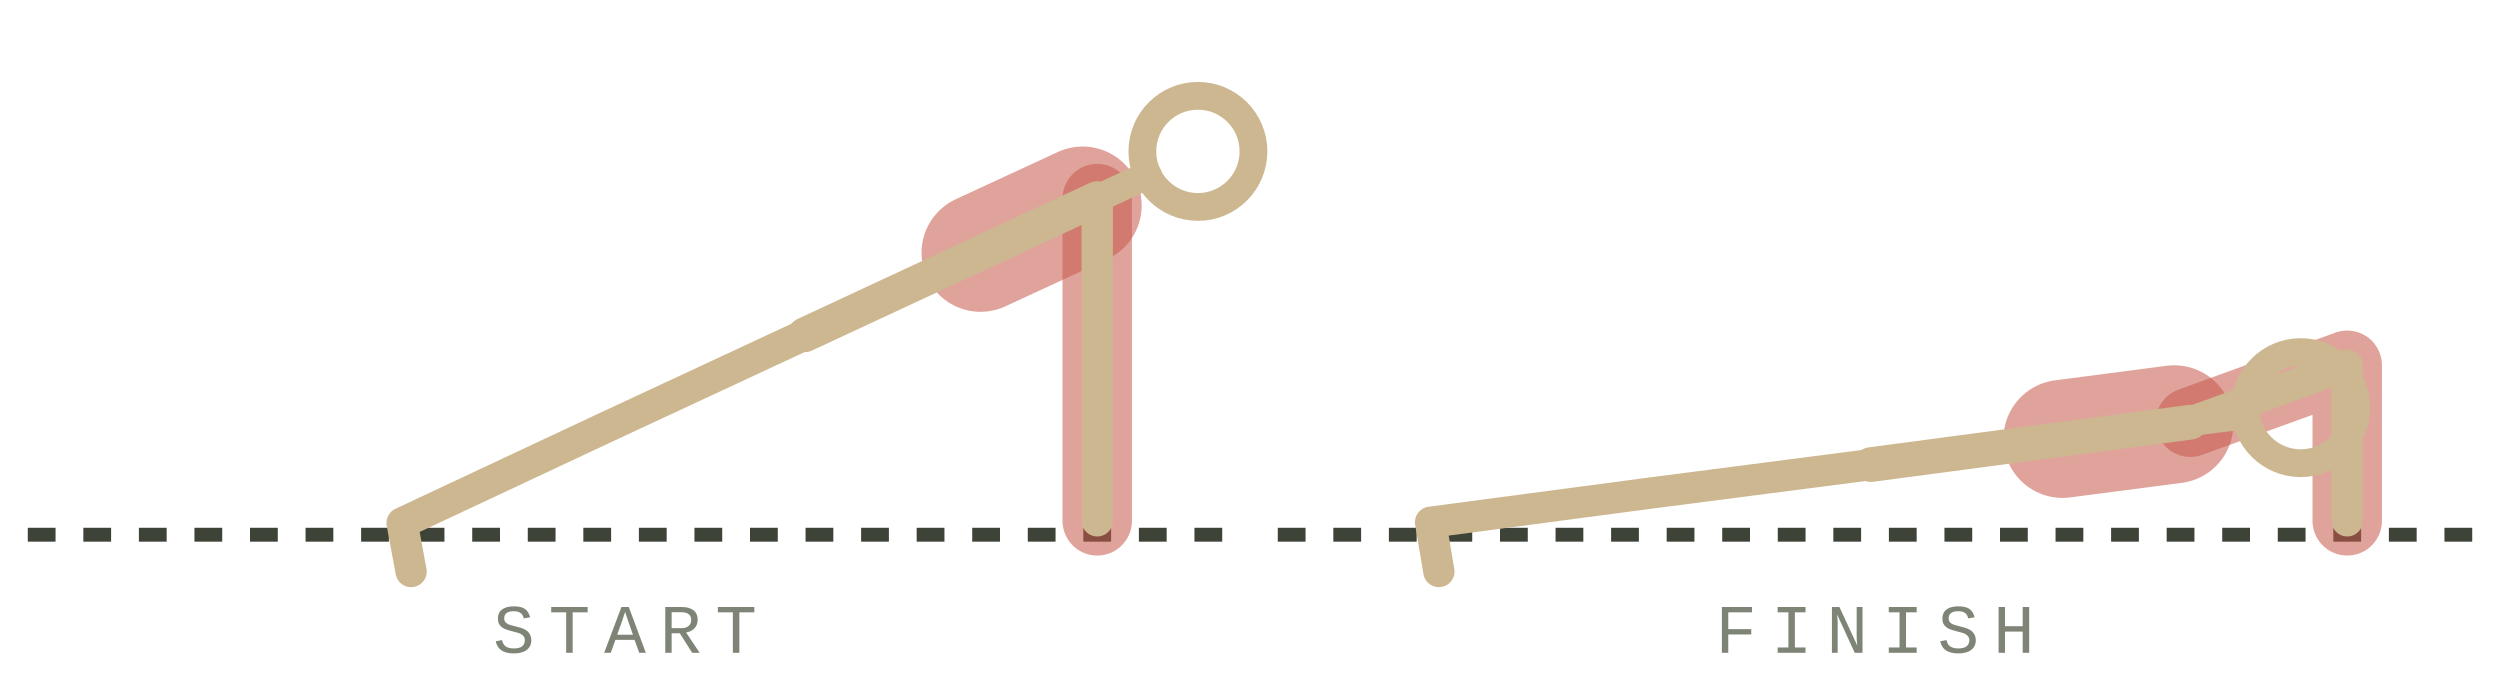
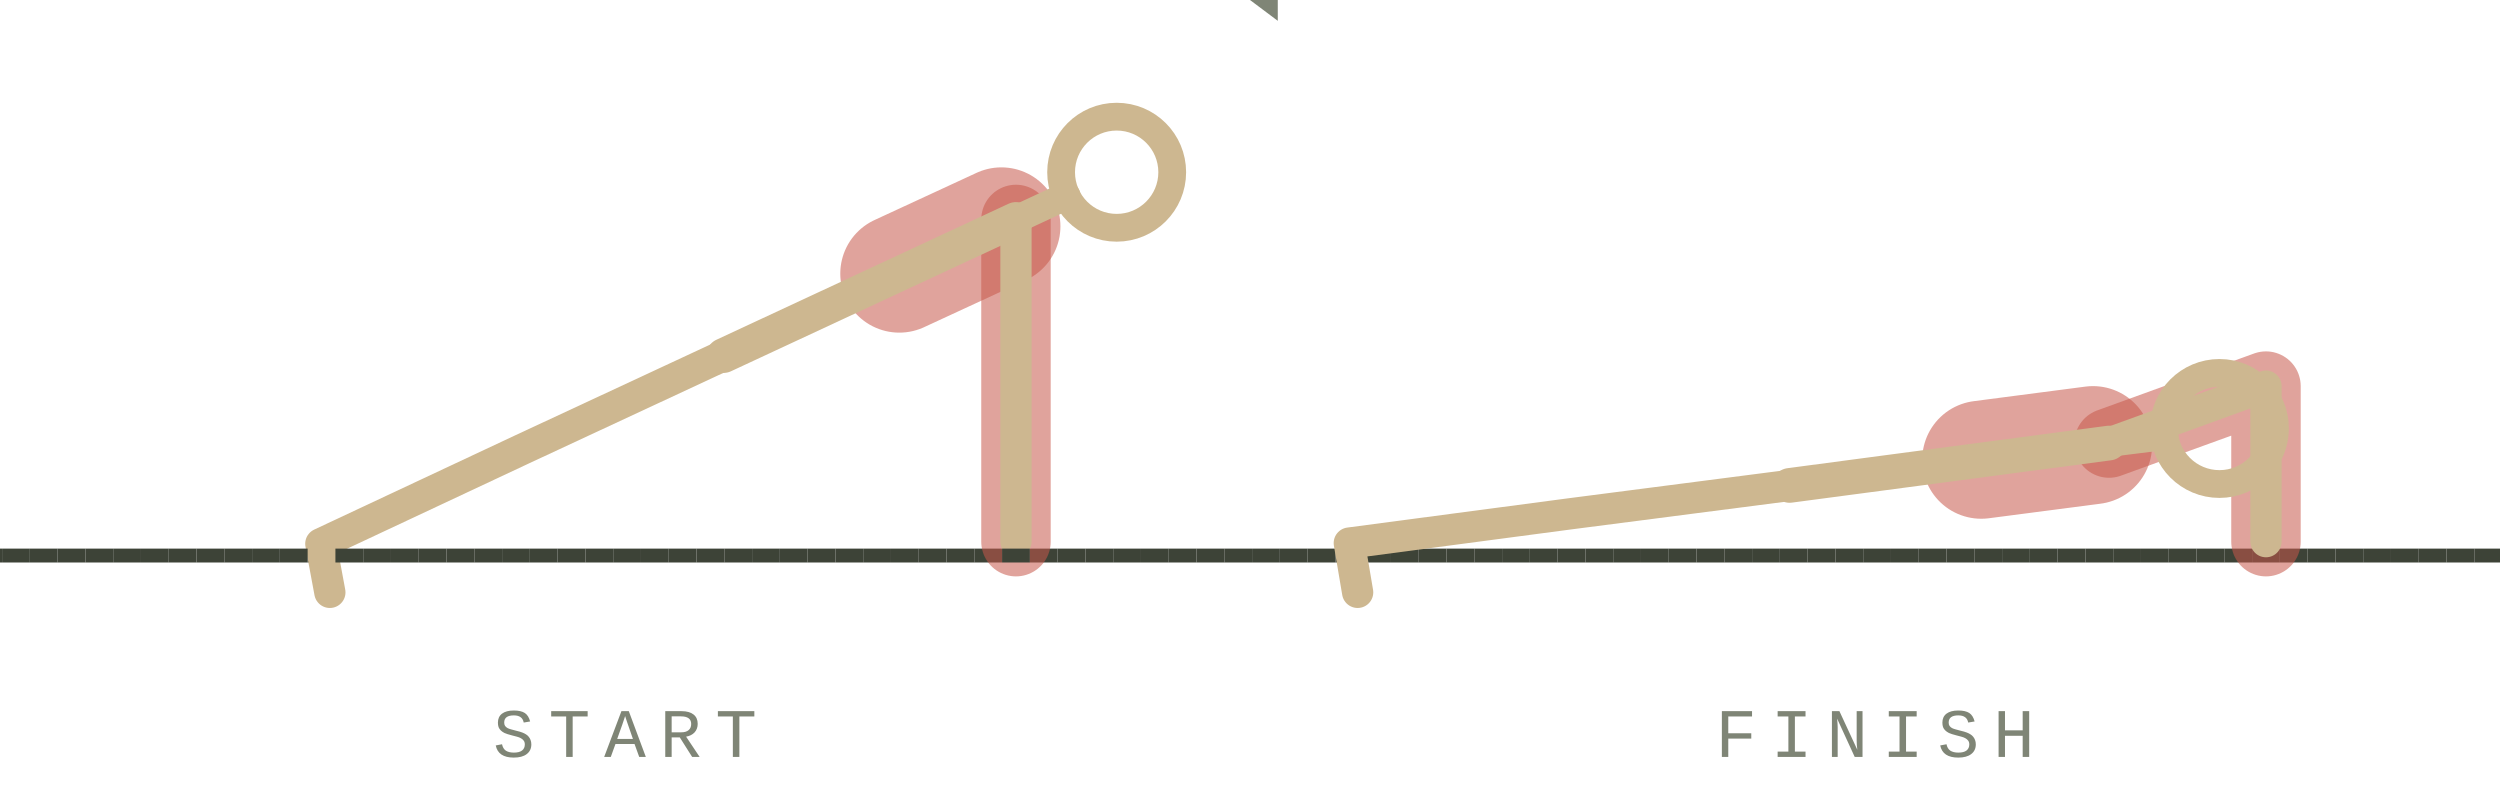
- <svg xmlns="http://www.w3.org/2000/svg" viewBox="0 115 360 100" role="img" aria-label="pushup start and finish positions">
+ <svg xmlns="http://www.w3.org/2000/svg" viewBox="0 112 360 114" role="img" aria-label="pushup start and finish positions">
  <g>
-     <line x1="4" y1="192" x2="176" y2="192" stroke="#3d4337" stroke-width="2" stroke-dasharray="4 4" />
-     <polyline points="155.9,144.6 141.2,151.4" fill="none" stroke="#c7584a" stroke-width="17" stroke-linecap="round" stroke-linejoin="round" opacity="0.55" />
-     <polyline points="158.0,143.6 158.0,167.6 158.0,190.0" fill="none" stroke="#c7584a" stroke-width="10" stroke-linecap="round" stroke-linejoin="round" opacity="0.55" />
-     <polyline points="115.9,163.2 158.0,143.6" fill="none" stroke="#cdb790" stroke-width="5" stroke-linecap="round" stroke-linejoin="round" opacity="1" />
-     <polyline points="158.0,143.6 165.3,140.2" fill="none" stroke="#cdb790" stroke-width="4" stroke-linecap="round" stroke-linejoin="round" opacity="1" />
-     <circle cx="172.5" cy="136.8" r="8.0" fill="none" stroke="#cdb790" stroke-width="4" />
-     <polyline points="115.9,163.2 86.9,176.7 57.9,190.3 59.2,197.3" fill="none" stroke="#cdb790" stroke-width="4.5" stroke-linecap="round" stroke-linejoin="round" opacity="1" />
-     <polyline points="158.0,143.6 158.0,167.6 158.0,190.0" fill="none" stroke="#cdb790" stroke-width="4.5" stroke-linecap="round" stroke-linejoin="round" opacity="1" />
-     <text x="90" y="209" text-anchor="middle" font-family="Consolas,'Courier New',monospace" font-size="10" letter-spacing="2" fill="#7f8576">START</text>
+     <g transform="translate(-11.7 0.0) scale(1.0)">
+       <line x1="-400" y1="192" x2="580" y2="192" stroke="#3d4337" stroke-width="2" stroke-dasharray="4 4" />
+       <polyline points="155.9,144.6 141.2,151.4" fill="none" stroke="#c7584a" stroke-width="17" stroke-linecap="round" stroke-linejoin="round" opacity="0.55" />
+       <polyline points="158.0,143.6 158.0,167.6 158.0,190.0" fill="none" stroke="#c7584a" stroke-width="10" stroke-linecap="round" stroke-linejoin="round" opacity="0.55" />
+       <polyline points="115.9,163.2 158.0,143.6" fill="none" stroke="#cdb790" stroke-width="5" stroke-linecap="round" stroke-linejoin="round" opacity="1" />
+       <polyline points="158.0,143.6 165.3,140.2" fill="none" stroke="#cdb790" stroke-width="4" stroke-linecap="round" stroke-linejoin="round" opacity="1" />
+       <circle cx="172.5" cy="136.8" r="8.0" fill="none" stroke="#cdb790" stroke-width="4" />
+       <polyline points="115.9,163.2 86.9,176.7 57.9,190.3 59.2,197.3" fill="none" stroke="#cdb790" stroke-width="4.5" stroke-linecap="round" stroke-linejoin="round" opacity="1" />
+       <polyline points="158.0,143.6 158.0,167.6 158.0,190.0" fill="none" stroke="#cdb790" stroke-width="4.5" stroke-linecap="round" stroke-linejoin="round" opacity="1" />
+     </g>
+     <text x="90" y="221" text-anchor="middle" font-family="Consolas,'Courier New',monospace" font-size="10" letter-spacing="2" fill="#7f8576">START</text>
  </g>
  <g transform="translate(180,0)">
-     <line x1="4" y1="192" x2="176" y2="192" stroke="#3d4337" stroke-width="2" stroke-dasharray="4 4" />
-     <polyline points="133.1,176.1 117.0,178.2" fill="none" stroke="#c7584a" stroke-width="17" stroke-linecap="round" stroke-linejoin="round" opacity="0.55" />
-     <polyline points="135.4,175.8 158.0,167.6 158.0,190.0" fill="none" stroke="#c7584a" stroke-width="10" stroke-linecap="round" stroke-linejoin="round" opacity="0.55" />
-     <polyline points="89.4,181.9 135.4,175.8" fill="none" stroke="#cdb790" stroke-width="5" stroke-linecap="round" stroke-linejoin="round" opacity="1" />
-     <polyline points="135.4,175.8 143.4,174.8" fill="none" stroke="#cdb790" stroke-width="4" stroke-linecap="round" stroke-linejoin="round" opacity="1" />
-     <circle cx="151.3" cy="173.7" r="8.0" fill="none" stroke="#cdb790" stroke-width="4" />
-     <polyline points="89.4,181.9 57.7,186.0 26.0,190.2 27.2,197.3" fill="none" stroke="#cdb790" stroke-width="4.5" stroke-linecap="round" stroke-linejoin="round" opacity="1" />
-     <polyline points="135.4,175.8 158.0,167.6 158.0,190.0" fill="none" stroke="#cdb790" stroke-width="4.5" stroke-linecap="round" stroke-linejoin="round" opacity="1" />
-     <text x="90" y="209" text-anchor="middle" font-family="Consolas,'Courier New',monospace" font-size="10" letter-spacing="2" fill="#7f8576">FINISH</text>
+     <g transform="translate(-11.7 0.0) scale(1.0)">
+       <line x1="-400" y1="192" x2="580" y2="192" stroke="#3d4337" stroke-width="2" stroke-dasharray="4 4" />
+       <polyline points="133.1,176.1 117.0,178.2" fill="none" stroke="#c7584a" stroke-width="17" stroke-linecap="round" stroke-linejoin="round" opacity="0.55" />
+       <polyline points="135.4,175.8 158.0,167.6 158.0,190.0" fill="none" stroke="#c7584a" stroke-width="10" stroke-linecap="round" stroke-linejoin="round" opacity="0.55" />
+       <polyline points="89.4,181.9 135.4,175.8" fill="none" stroke="#cdb790" stroke-width="5" stroke-linecap="round" stroke-linejoin="round" opacity="1" />
+       <polyline points="135.4,175.8 143.4,174.8" fill="none" stroke="#cdb790" stroke-width="4" stroke-linecap="round" stroke-linejoin="round" opacity="1" />
+       <circle cx="151.3" cy="173.7" r="8.0" fill="none" stroke="#cdb790" stroke-width="4" />
+       <polyline points="89.4,181.9 57.7,186.0 26.0,190.2 27.2,197.3" fill="none" stroke="#cdb790" stroke-width="4.5" stroke-linecap="round" stroke-linejoin="round" opacity="1" />
+       <polyline points="135.4,175.8 158.0,167.6 158.0,190.0" fill="none" stroke="#cdb790" stroke-width="4.5" stroke-linecap="round" stroke-linejoin="round" opacity="1" />
+     </g>
+     <text x="90" y="221" text-anchor="middle" font-family="Consolas,'Courier New',monospace" font-size="10" letter-spacing="2" fill="#7f8576">FINISH</text>
  </g>
-   <path d="M171 103.5 l8 -6 v12 z" fill="#7f8576" transform="translate(5,0)" />
+   <path d="M176 109 l8 -6 v12 z" fill="#7f8576" />
</svg>
